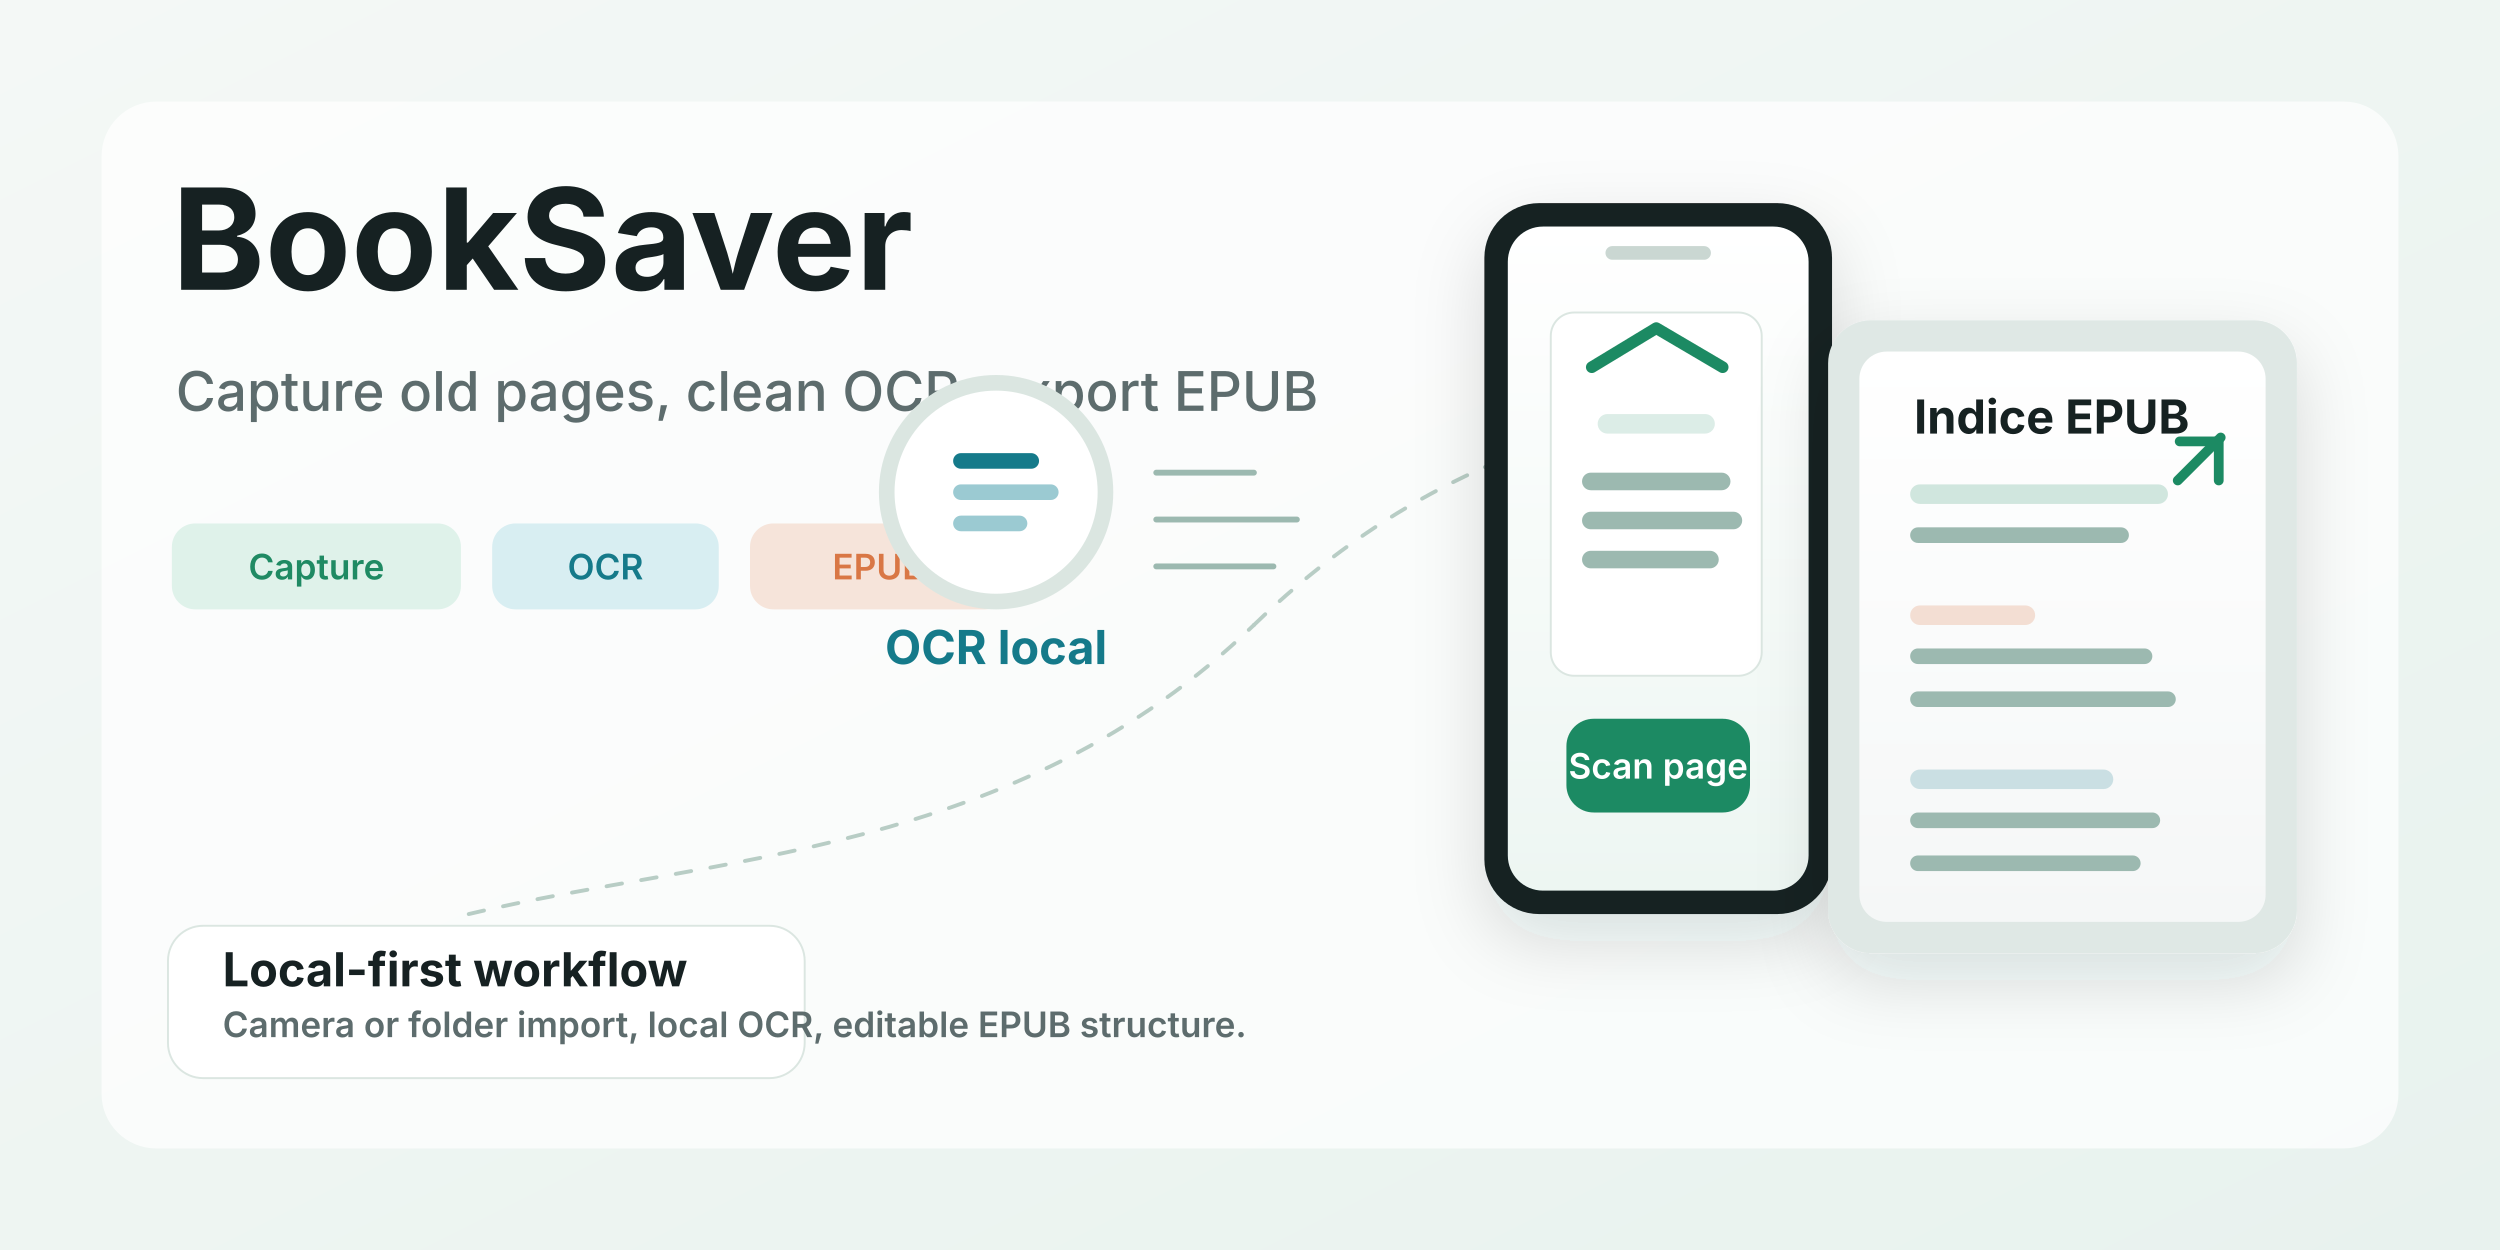
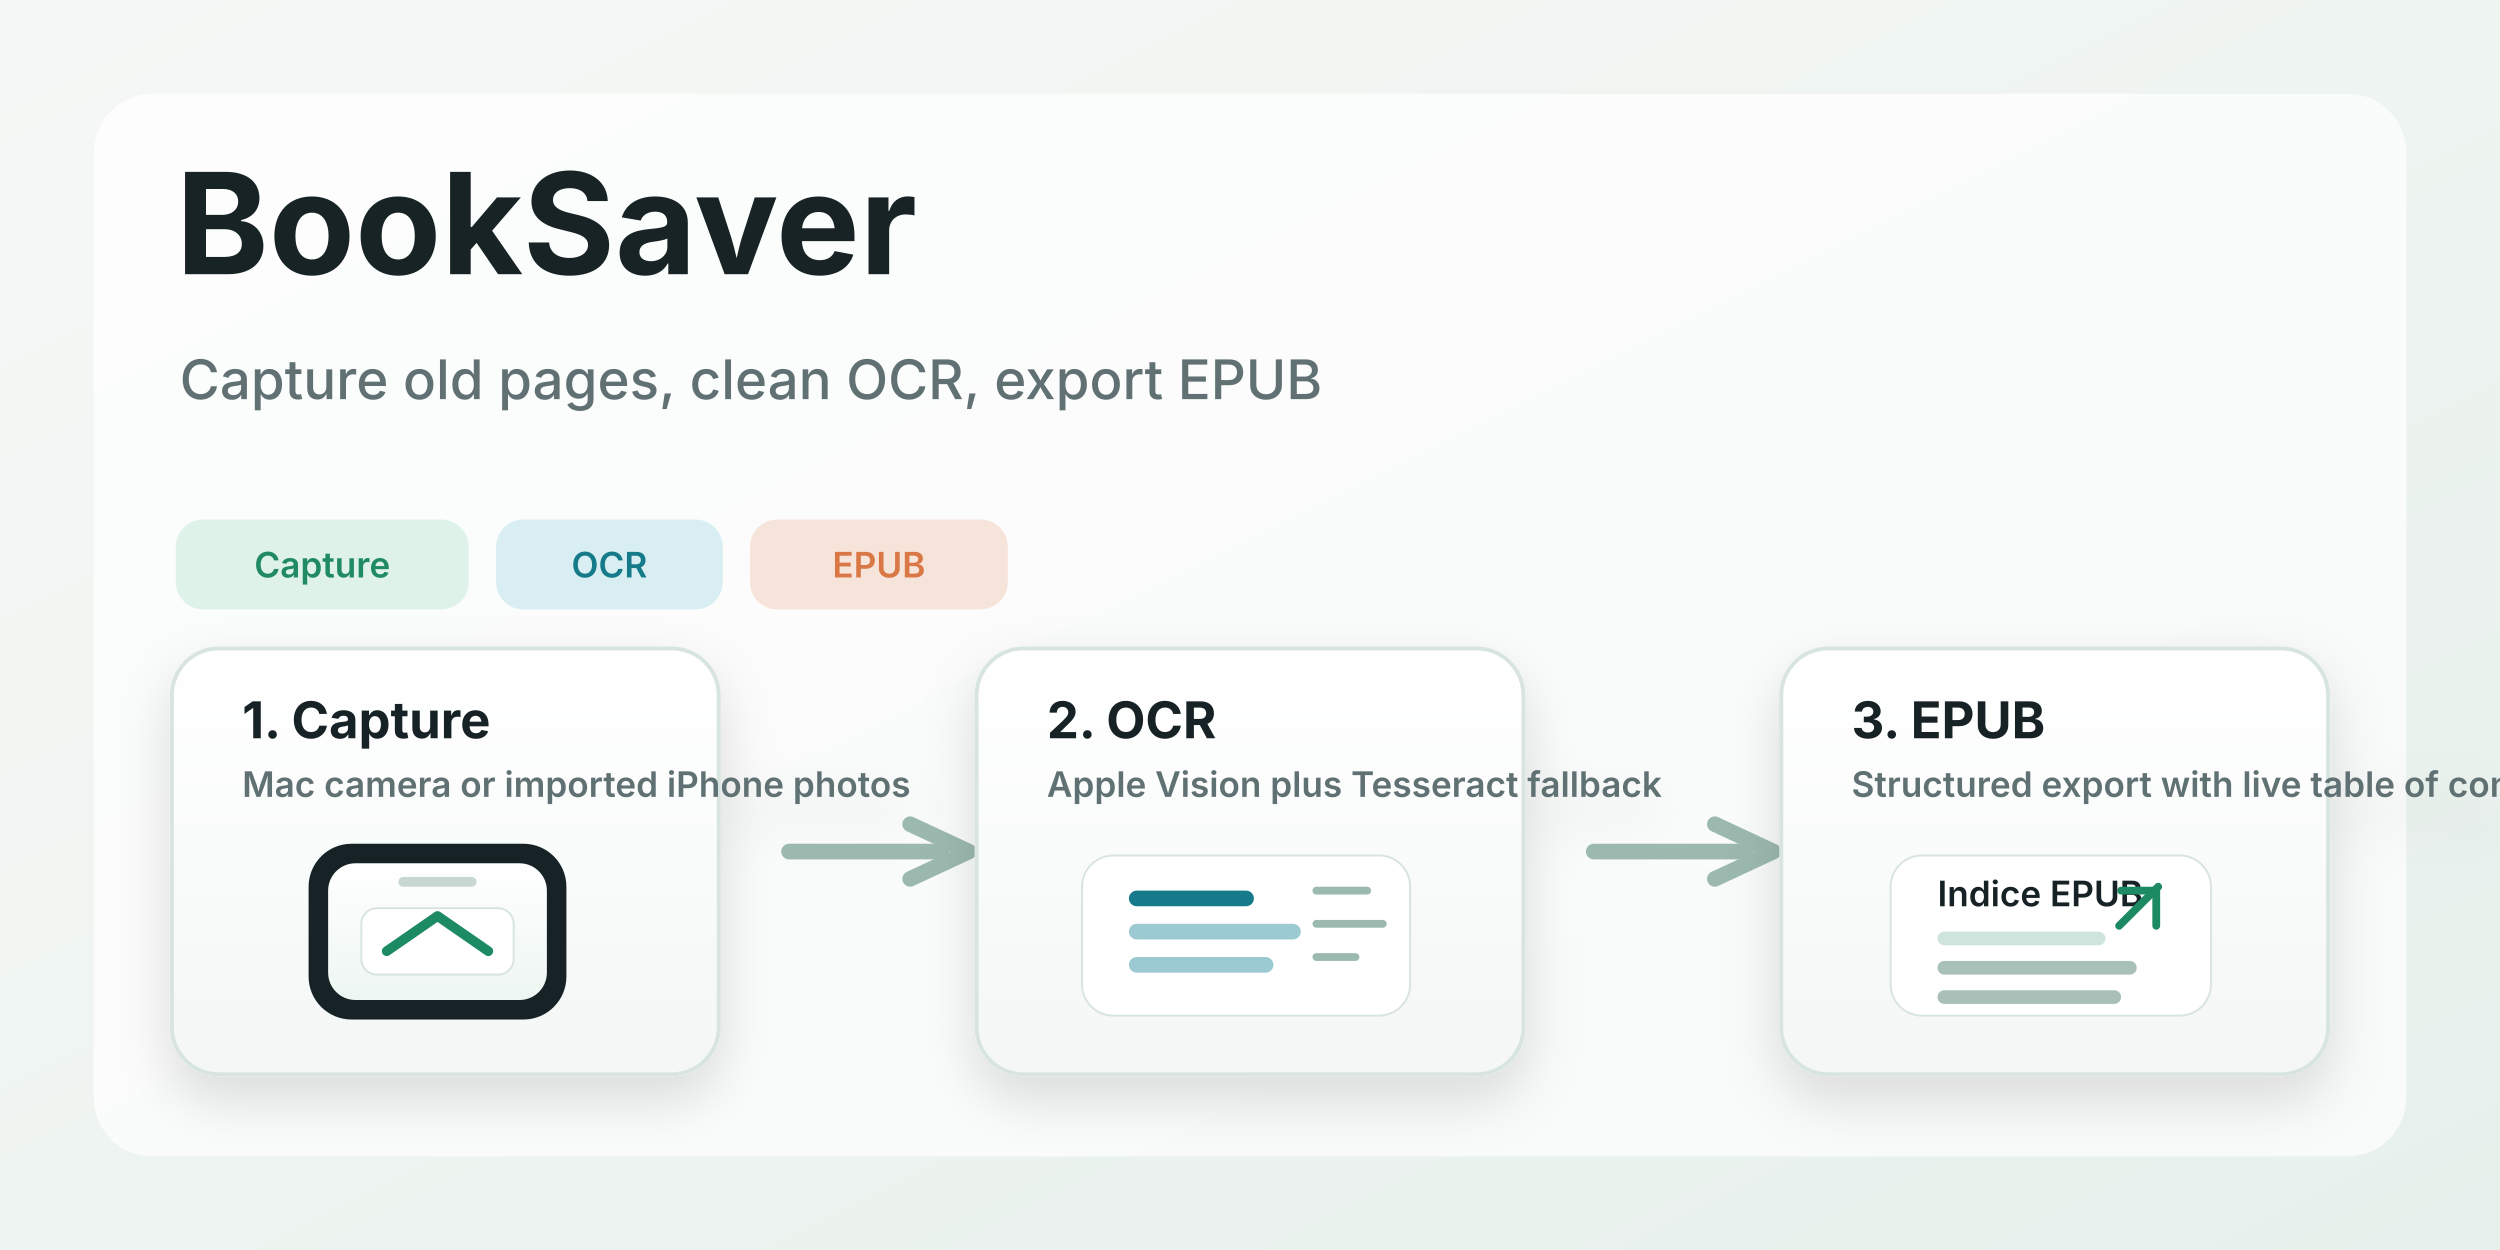
<svg xmlns="http://www.w3.org/2000/svg" viewBox="0 0 1280 640" role="img" aria-labelledby="title desc">
  <defs>
    <linearGradient id="bg" x1="0%" y1="0%" x2="100%" y2="100%">
-       <stop offset="0%" stop-color="#f4f8f6" />
-       <stop offset="100%" stop-color="#e8f2ee" />
+       <stop offset="0%" stop-color="#f5f8f6" />
+       <stop offset="100%" stop-color="#e7f0ec" />
    </linearGradient>
-     <linearGradient id="phone" x1="0%" y1="0%" x2="0%" y2="100%">
+     <linearGradient id="card" x1="0%" y1="0%" x2="0%" y2="100%">
+       <stop offset="0%" stop-color="#ffffff" />
+       <stop offset="100%" stop-color="#f4f7f6" />
+     </linearGradient>
+     <linearGradient id="phoneScreen" x1="0%" y1="0%" x2="0%" y2="100%">
      <stop offset="0%" stop-color="#ffffff" />
      <stop offset="100%" stop-color="#edf6f2" />
    </linearGradient>
-     <linearGradient id="reader" x1="0%" y1="0%" x2="0%" y2="100%">
-       <stop offset="0%" stop-color="#ffffff" />
-       <stop offset="100%" stop-color="#f5f7f7" />
-     </linearGradient>
    <filter id="shadow" x="-20%" y="-20%" width="140%" height="140%">
-       <feDropShadow dx="0" dy="14" stdDeviation="18" flood-color="#1f2937" flood-opacity="0.14" />
+       <feDropShadow dx="0" dy="12" stdDeviation="14" flood-color="#112022" flood-opacity="0.13" />
    </filter>
    <style>
-       .ink { fill: #162122; }
-       .muted { fill: #5d6c6d; }
+       .ink { fill: #182325; }
+       .muted { fill: #617173; }
      .green { fill: #1f8a63; }
      .teal { fill: #157a8a; }
      .orange { fill: #d97745; }
-       .line { stroke: #9cb9b0; stroke-width: 3; stroke-linecap: round; }
-       .dash { stroke: #b8cdc5; stroke-width: 2; stroke-dasharray: 8 10; stroke-linecap: round; }
+       .stroke-soft { stroke: #d7e4df; }
+       .stroke-mid { stroke: #a9c0b8; }
      .title { font: 700 72px -apple-system, BlinkMacSystemFont, "Segoe UI", sans-serif; letter-spacing: 0; }
      .subtitle { font: 500 28px -apple-system, BlinkMacSystemFont, "Segoe UI", sans-serif; letter-spacing: 0; }
-       .label { font: 700 24px -apple-system, BlinkMacSystemFont, "Segoe UI", sans-serif; letter-spacing: 0; }
+       .label { font: 700 26px -apple-system, BlinkMacSystemFont, "Segoe UI", sans-serif; letter-spacing: 0; }
      .small { font: 600 18px -apple-system, BlinkMacSystemFont, "Segoe UI", sans-serif; letter-spacing: 0; }
    </style>
  </defs>
  <rect width="1280" height="640" fill="url(#bg)" />
-   <rect x="52" y="52" width="1176" height="536" rx="28" fill="#ffffff" opacity="0.72" />
-   <path d="M240 468 C365 438, 520 438, 642 320" class="dash" fill="none" />
-   <path d="M642 320 C760 206, 890 198, 1020 198" class="dash" fill="none" />
-   <g transform="translate(88 96)">
+   <rect x="48" y="48" width="1184" height="544" rx="30" fill="#ffffff" opacity="0.72" />
+   <g transform="translate(90 88)">
    <text x="0" y="0" class="title ink" dominant-baseline="hanging">BookSaver</text>
-     <text x="2" y="94" class="subtitle muted" dominant-baseline="hanging">Capture old pages, clean OCR, export EPUB</text>
-     <g transform="translate(0 172)">
-       <rect x="0" y="0" width="148" height="44" rx="12" fill="#dff2ea" />
-       <rect x="164" y="0" width="116" height="44" rx="12" fill="#d8eef2" />
-       <rect x="296" y="0" width="132" height="44" rx="12" fill="#f6e4da" />
-       <text x="74" y="22" text-anchor="middle" dominant-baseline="middle" class="small green">Capture</text>
-       <text x="222" y="22" text-anchor="middle" dominant-baseline="middle" class="small teal">OCR</text>
-       <text x="362" y="22" text-anchor="middle" dominant-baseline="middle" class="small orange">EPUB</text>
+     <text x="2" y="96" class="subtitle muted" dominant-baseline="hanging">Capture old pages, clean OCR, export EPUB</text>
+     <g transform="translate(0 178)">
+       <rect x="0" y="0" width="150" height="46" rx="14" fill="#dff2ea" />
+       <rect x="164" y="0" width="116" height="46" rx="14" fill="#d8eef2" />
+       <rect x="294" y="0" width="132" height="46" rx="14" fill="#f6e4da" />
+       <text x="75" y="23" text-anchor="middle" dominant-baseline="middle" class="small green">Capture</text>
+       <text x="222" y="23" text-anchor="middle" dominant-baseline="middle" class="small teal">OCR</text>
+       <text x="360" y="23" text-anchor="middle" dominant-baseline="middle" class="small orange">EPUB</text>
    </g>
  </g>
-   <g transform="translate(760 104)" filter="url(#shadow)">
-     <rect x="0" y="0" width="178" height="364" rx="28" fill="#142324" />
-     <rect x="12" y="12" width="154" height="340" rx="18" fill="url(#phone)" />
-     <rect x="62" y="22" width="54" height="7" rx="3.5" fill="#cad7d2" />
-     <rect x="34" y="56" width="108" height="186" rx="12" fill="#ffffff" stroke="#dbe6e1" />
-     <path d="M55 84 L88 64 L122 84" fill="none" stroke="#1f8a63" stroke-width="6" stroke-linecap="round" stroke-linejoin="round" />
-     <rect x="58" y="108" width="60" height="10" rx="5" fill="#1f8a63" opacity="0.16" />
-     <rect x="50" y="138" width="76" height="9" rx="4.5" fill="#9cb9b0" />
-     <rect x="50" y="158" width="82" height="9" rx="4.5" fill="#9cb9b0" />
-     <rect x="50" y="178" width="70" height="9" rx="4.5" fill="#9cb9b0" />
-     <rect x="42" y="264" width="94" height="48" rx="14" fill="#1f8a63" />
-     <text x="89" y="288" text-anchor="middle" dominant-baseline="middle" class="small" fill="#ffffff">Scan page</text>
+   <g filter="url(#shadow)">
+     <rect x="88" y="332" width="280" height="218" rx="24" fill="url(#card)" class="stroke-soft" stroke-width="2" />
+     <text x="124" y="378" class="label ink">1. Capture</text>
+     <text x="124" y="408" class="small muted">Mac camera or imported iPhone photos</text>
+     <rect x="158" y="432" width="132" height="90" rx="22" fill="#152426" />
+     <rect x="168" y="442" width="112" height="70" rx="14" fill="url(#phoneScreen)" />
+     <rect x="204" y="449" width="40" height="5" rx="2.5" fill="#c8d7d1" />
+     <rect x="185" y="465" width="78" height="34" rx="8" fill="#ffffff" stroke="#d7e4df" />
+     <path d="M198 487 L224 469 L250 487" fill="none" stroke="#1f8a63" stroke-width="5" stroke-linecap="round" stroke-linejoin="round" />
  </g>
-   <g transform="translate(510 252)">
-     <circle cx="0" cy="0" r="56" fill="#ffffff" stroke="#dbe6e1" stroke-width="8" />
-     <rect x="-22" y="-20" width="44" height="8" rx="4" fill="#157a8a" />
-     <rect x="-22" y="-4" width="54" height="8" rx="4" fill="#9bcad2" />
-     <rect x="-22" y="12" width="38" height="8" rx="4" fill="#9bcad2" />
-     <path d="M82 -10 L132 -10" class="line" />
-     <path d="M82 14 L154 14" class="line" />
-     <path d="M82 38 L142 38" class="line" />
-     <text x="0" y="88" text-anchor="middle" class="label teal">OCR local</text>
+   <g transform="translate(404 436)">
+     <path d="M0 0 H78" fill="none" stroke="#9cb9b0" stroke-width="8" stroke-linecap="round" />
+     <path d="M62 -14 L92 0 L62 14" fill="none" stroke="#9cb9b0" stroke-width="8" stroke-linecap="round" stroke-linejoin="round" />
  </g>
-   <g transform="translate(936 164)" filter="url(#shadow)">
-     <rect x="0" y="0" width="240" height="324" rx="22" fill="#dfe8e5" />
-     <rect x="16" y="16" width="208" height="292" rx="14" fill="url(#reader)" />
-     <text x="44" y="58" class="label ink">Indice EPUB</text>
-     <rect x="42" y="84" width="132" height="10" rx="5" fill="#1f8a63" opacity="0.2" />
-     <rect x="42" y="106" width="112" height="8" rx="4" fill="#9cb9b0" />
-     <rect x="42" y="146" width="64" height="10" rx="5" fill="#d97745" opacity="0.22" />
-     <rect x="42" y="168" width="124" height="8" rx="4" fill="#9cb9b0" />
-     <rect x="42" y="190" width="136" height="8" rx="4" fill="#9cb9b0" />
-     <rect x="42" y="230" width="104" height="10" rx="5" fill="#157a8a" opacity="0.2" />
-     <rect x="42" y="252" width="128" height="8" rx="4" fill="#9cb9b0" />
-     <rect x="42" y="274" width="118" height="8" rx="4" fill="#9cb9b0" />
-     <path d="M180 62 l20 0 l0 20" fill="none" stroke="#1f8a63" stroke-width="5" stroke-linecap="round" stroke-linejoin="round" />
-     <path d="M179 82 l22 -22" fill="none" stroke="#1f8a63" stroke-width="5" stroke-linecap="round" />
+   <g filter="url(#shadow)">
+     <rect x="500" y="332" width="280" height="218" rx="24" fill="url(#card)" class="stroke-soft" stroke-width="2" />
+     <text x="536" y="378" class="label ink">2. OCR</text>
+     <text x="536" y="408" class="small muted">Apple Vision plus Tesseract fallback</text>
+     <rect x="554" y="438" width="168" height="82" rx="16" fill="#ffffff" stroke="#d7e4df" />
+     <rect x="578" y="456" width="64" height="8" rx="4" fill="#157a8a" />
+     <rect x="578" y="473" width="88" height="8" rx="4" fill="#9bcad2" />
+     <rect x="578" y="490" width="74" height="8" rx="4" fill="#9bcad2" />
+     <path d="M674 456 H700" fill="none" stroke="#9cb9b0" stroke-width="4" stroke-linecap="round" />
+     <path d="M674 473 H708" fill="none" stroke="#9cb9b0" stroke-width="4" stroke-linecap="round" />
+     <path d="M674 490 H694" fill="none" stroke="#9cb9b0" stroke-width="4" stroke-linecap="round" />
  </g>
-   <g transform="translate(86 474)">
-     <rect x="0" y="0" width="326" height="78" rx="18" fill="#ffffff" stroke="#dbe6e1" />
-     <text x="28" y="31" class="label ink">Local-first workflow</text>
-     <text x="28" y="57" class="small muted">Camera or folder import, local OCR, editable EPUB structure.</text>
+   <g transform="translate(816 436)">
+     <path d="M0 0 H78" fill="none" stroke="#9cb9b0" stroke-width="8" stroke-linecap="round" />
+     <path d="M62 -14 L92 0 L62 14" fill="none" stroke="#9cb9b0" stroke-width="8" stroke-linecap="round" stroke-linejoin="round" />
+   </g>
+   <g filter="url(#shadow)">
+     <rect x="912" y="332" width="280" height="218" rx="24" fill="url(#card)" class="stroke-soft" stroke-width="2" />
+     <text x="948" y="378" class="label ink">3. EPUB</text>
+     <text x="948" y="408" class="small muted">Structured export with live table of contents</text>
+     <rect x="968" y="438" width="164" height="82" rx="16" fill="#ffffff" stroke="#d7e4df" />
+     <text x="992" y="464" class="small ink">Indice EPUB</text>
+     <rect x="992" y="477" width="86" height="7" rx="3.5" fill="#1f8a63" opacity="0.22" />
+     <rect x="992" y="492" width="102" height="7" rx="3.5" fill="#a9c0b8" />
+     <rect x="992" y="507" width="94" height="7" rx="3.5" fill="#a9c0b8" />
+     <path d="M1086 456 l18 0 l0 18" fill="none" stroke="#1f8a63" stroke-width="4" stroke-linecap="round" stroke-linejoin="round" />
+     <path d="M1085 474 l20 -20" fill="none" stroke="#1f8a63" stroke-width="4" stroke-linecap="round" />
  </g>
</svg>
